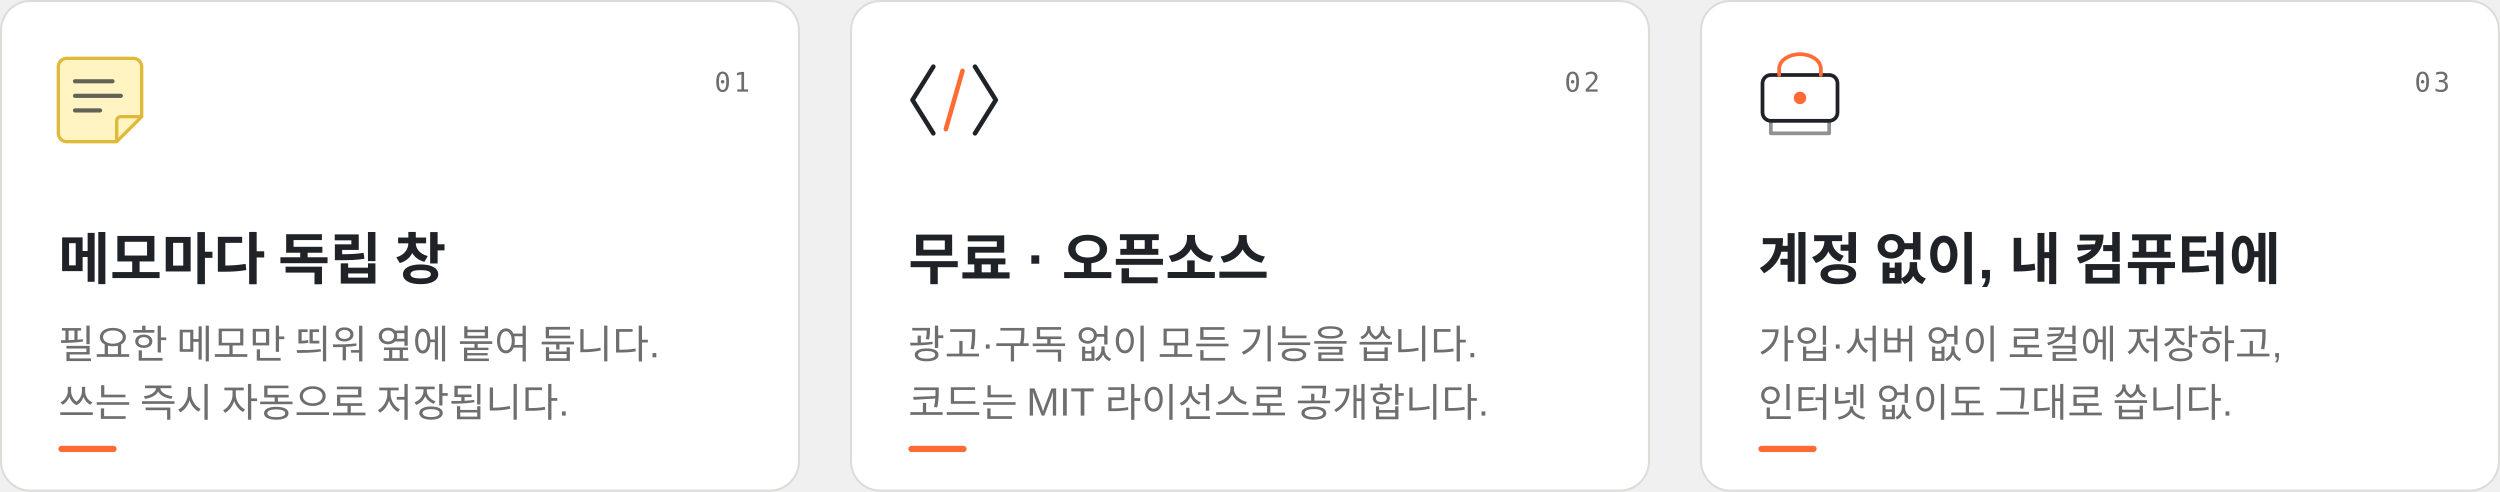
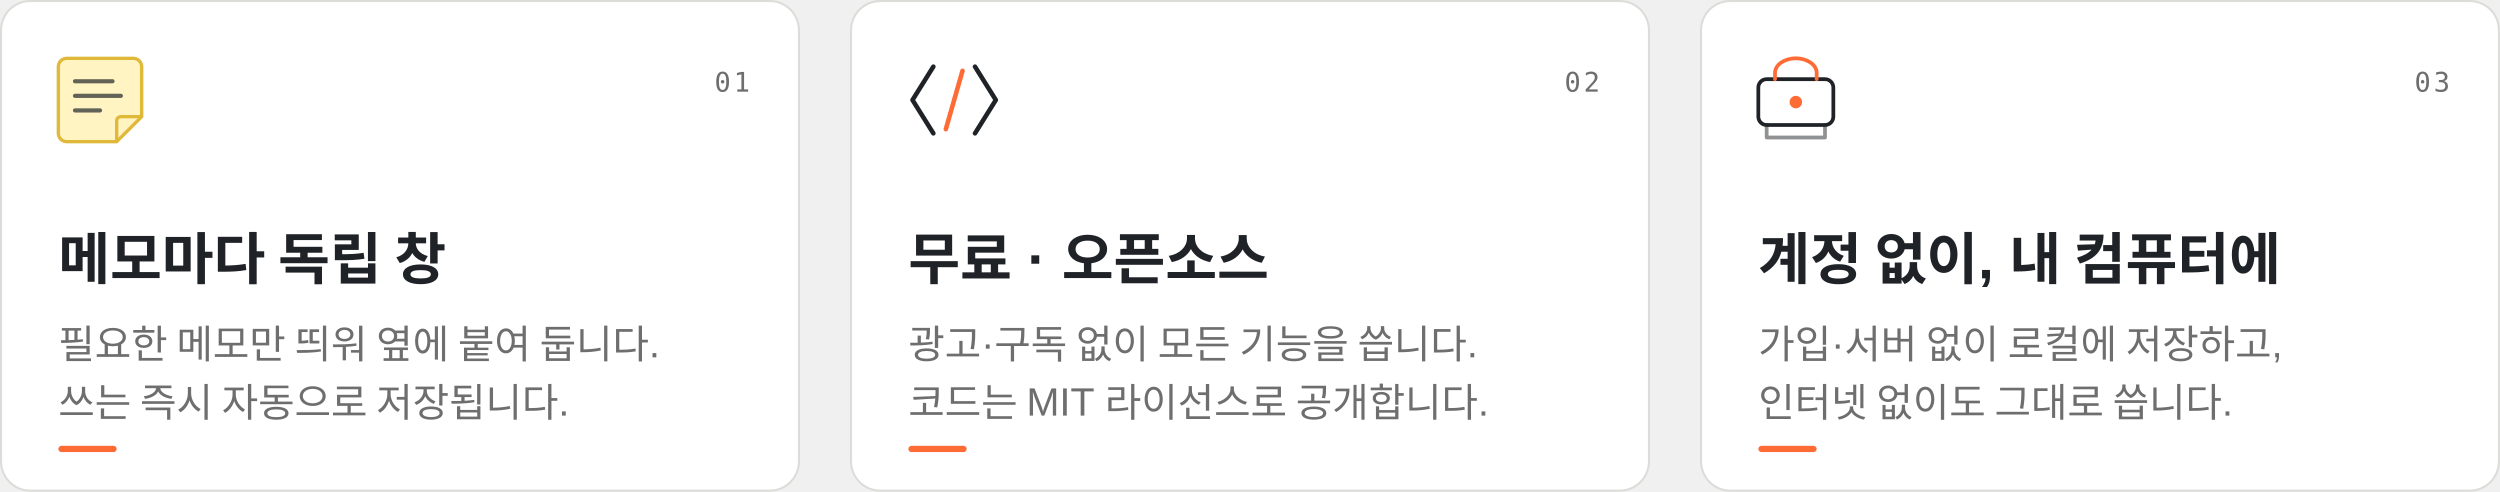
<svg xmlns="http://www.w3.org/2000/svg" width="1200" height="236" viewBox="0 0 1200 236">
-   <g transform="translate(0.0,0)">
-     <rect x=".5" y=".5" width="383.0" height="235" rx="14" fill="#ffffff" stroke="#dcdcd8" />
+   <g transform="translate(0,0)">
+     <rect x=".5" y=".5" width="383" height="235" rx="14" fill="#ffffff" stroke="#dcdcd8" />
    <g transform="translate(28,28)">
      <path d="M0 4a4 4 0 0 1 4-4h32a4 4 0 0 1 4 4v24l-12 12H4a4 4 0 0 1-4-4z" fill="#fff4c2" stroke="#e0b83a" stroke-width="1.6" />
      <path d="M28 40V30a2 2 0 0 1 2-2h10" fill="none" stroke="#e0b83a" stroke-width="1.6" />
      <path d="M8 11h18M8 18h22M8 25h12" stroke="#1f2328" stroke-width="2" stroke-linecap="round" opacity=".7" />
    </g>
-     <text x="360.0" y="44" text-anchor="end" font-family="ui-monospace,'SF Mono',Menlo,Consolas,monospace" font-size="13" fill="#6e6e6e" letter-spacing="1.4">01</text>
+     <text x="360" y="44" font-family="ui-monospace,'SF Mono',Menlo,Consolas,monospace" font-size="13" font-weight="400" fill="#6e6e6e" text-anchor="end" letter-spacing="1.4">01</text>
    <text x="28" y="134" font-family="-apple-system,'Pretendard','Apple SD Gothic Neo','Noto Sans KR',Arial,sans-serif" font-size="27" font-weight="700" fill="#1f2328">메모마다 독립 창</text>
-     <text x="28" y="172" font-family="-apple-system,'Pretendard','Apple SD Gothic Neo','Noto Sans KR',Arial,sans-serif" font-size="19" fill="#6e6e6e">필요한 메모만 띄워 옆에 붙여 둡니다.</text>
-     <text x="28" y="200" font-family="-apple-system,'Pretendard','Apple SD Gothic Neo','Noto Sans KR',Arial,sans-serif" font-size="19" fill="#6e6e6e">쓰는 즉시 자동으로 저장됩니다.</text>
+     <text x="28" y="172" font-family="-apple-system,'Pretendard','Apple SD Gothic Neo','Noto Sans KR',Arial,sans-serif" font-size="19" font-weight="400" fill="#6e6e6e">필요한 메모만 띄워 옆에 붙여 둡니다.</text>
+     <text x="28" y="200" font-family="-apple-system,'Pretendard','Apple SD Gothic Neo','Noto Sans KR',Arial,sans-serif" font-size="19" font-weight="400" fill="#6e6e6e">쓰는 즉시 자동으로 저장됩니다.</text>
    <rect x="28" y="214" width="28" height="3" rx="1.5" fill="#ff6b35" />
  </g>
-   <g transform="translate(408.0,0)">
-     <rect x=".5" y=".5" width="383.0" height="235" rx="14" fill="#ffffff" stroke="#dcdcd8" />
-     <g transform="translate(28,28)" fill="none" stroke="#1f2328" stroke-width="2.2" stroke-linecap="round" stroke-linejoin="round">
-       <path d="M12 4 2 20l10 16M32 4l10 16-10 16" />
-       <path d="M26 6 18 34" stroke="#ff6b35" />
+   <g transform="translate(408,0)">
+     <rect x=".5" y=".5" width="383" height="235" rx="14" fill="#ffffff" stroke="#dcdcd8" />
+     <g transform="translate(28,28)">
+       <g fill="none" stroke="#1f2328" stroke-width="2.2" stroke-linecap="round" stroke-linejoin="round">
+         <path d="M12 4 2 20l10 16M32 4l10 16-10 16" />
+         <path d="M26 6 18 34" stroke="#ff6b35" />
+       </g>
    </g>
-     <text x="360.0" y="44" text-anchor="end" font-family="ui-monospace,'SF Mono',Menlo,Consolas,monospace" font-size="13" fill="#6e6e6e" letter-spacing="1.4">02</text>
+     <text x="360" y="44" font-family="ui-monospace,'SF Mono',Menlo,Consolas,monospace" font-size="13" font-weight="400" fill="#6e6e6e" text-anchor="end" letter-spacing="1.4">02</text>
    <text x="28" y="134" font-family="-apple-system,'Pretendard','Apple SD Gothic Neo','Noto Sans KR',Arial,sans-serif" font-size="27" font-weight="700" fill="#1f2328">무료 · 오픈소스</text>
-     <text x="28" y="172" font-family="-apple-system,'Pretendard','Apple SD Gothic Neo','Noto Sans KR',Arial,sans-serif" font-size="19" fill="#6e6e6e">광고·구독 없이 모든 기능을 씁니다.</text>
-     <text x="28" y="200" font-family="-apple-system,'Pretendard','Apple SD Gothic Neo','Noto Sans KR',Arial,sans-serif" font-size="19" fill="#6e6e6e">코드는 MIT 라이선스로 공개합니다.</text>
+     <text x="28" y="172" font-family="-apple-system,'Pretendard','Apple SD Gothic Neo','Noto Sans KR',Arial,sans-serif" font-size="19" font-weight="400" fill="#6e6e6e">광고·구독 없이 모든 기능을 씁니다.</text>
+     <text x="28" y="200" font-family="-apple-system,'Pretendard','Apple SD Gothic Neo','Noto Sans KR',Arial,sans-serif" font-size="19" font-weight="400" fill="#6e6e6e">코드는 MIT 라이선스로 공개합니다.</text>
    <rect x="28" y="214" width="28" height="3" rx="1.5" fill="#ff6b35" />
  </g>
-   <g transform="translate(816.0,0)">
-     <rect x=".5" y=".5" width="383.0" height="235" rx="14" fill="#ffffff" stroke="#dcdcd8" />
-     <g transform="translate(30,26)" fill="none" stroke="#1f2328" stroke-width="1.8" stroke-linejoin="round">
-       <rect x="0" y="10" width="36" height="22" rx="4" />
-       <path d="M4 32v6h28v-6" opacity=".5" />
-       <path d="M8 10V7a10 7 0 0 1 20 0v3" stroke="#ff6b35" stroke-linecap="round" />
-       <circle cx="18" cy="21" r="3" fill="#ff6b35" stroke="none" />
+   <g transform="translate(816,0)">
+     <rect x=".5" y=".5" width="383" height="235" rx="14" fill="#ffffff" stroke="#dcdcd8" />
+     <g transform="translate(28,28)">
+       <g fill="none" stroke="#1f2328" stroke-width="1.8" stroke-linecap="round" stroke-linejoin="round">
+         <rect x="0" y="10" width="36" height="22" rx="4" />
+         <path d="M4 32v6h28v-6" opacity=".5" />
+         <path d="M8 10V7a10 7 0 0 1 20 0v3" stroke="#ff6b35" />
+       </g>
+       <circle cx="18" cy="21" r="3" fill="#ff6b35" />
    </g>
-     <text x="360.0" y="44" text-anchor="end" font-family="ui-monospace,'SF Mono',Menlo,Consolas,monospace" font-size="13" fill="#6e6e6e" letter-spacing="1.4">03</text>
+     <text x="360" y="44" font-family="ui-monospace,'SF Mono',Menlo,Consolas,monospace" font-size="13" font-weight="400" fill="#6e6e6e" text-anchor="end" letter-spacing="1.4">03</text>
    <text x="28" y="134" font-family="-apple-system,'Pretendard','Apple SD Gothic Neo','Noto Sans KR',Arial,sans-serif" font-size="27" font-weight="700" fill="#1f2328">계정 없이, 내 컴퓨터에</text>
-     <text x="28" y="172" font-family="-apple-system,'Pretendard','Apple SD Gothic Neo','Noto Sans KR',Arial,sans-serif" font-size="19" fill="#6e6e6e">가입·서버 없이 로컬에 저장하고,</text>
-     <text x="28" y="200" font-family="-apple-system,'Pretendard','Apple SD Gothic Neo','Noto Sans KR',Arial,sans-serif" font-size="19" fill="#6e6e6e">인터넷 없이도 그대로 씁니다.</text>
+     <text x="28" y="172" font-family="-apple-system,'Pretendard','Apple SD Gothic Neo','Noto Sans KR',Arial,sans-serif" font-size="19" font-weight="400" fill="#6e6e6e">가입·서버 없이 로컬에 저장하고,</text>
+     <text x="28" y="200" font-family="-apple-system,'Pretendard','Apple SD Gothic Neo','Noto Sans KR',Arial,sans-serif" font-size="19" font-weight="400" fill="#6e6e6e">인터넷 없이도 그대로 씁니다.</text>
    <rect x="28" y="214" width="28" height="3" rx="1.5" fill="#ff6b35" />
  </g>
</svg>
